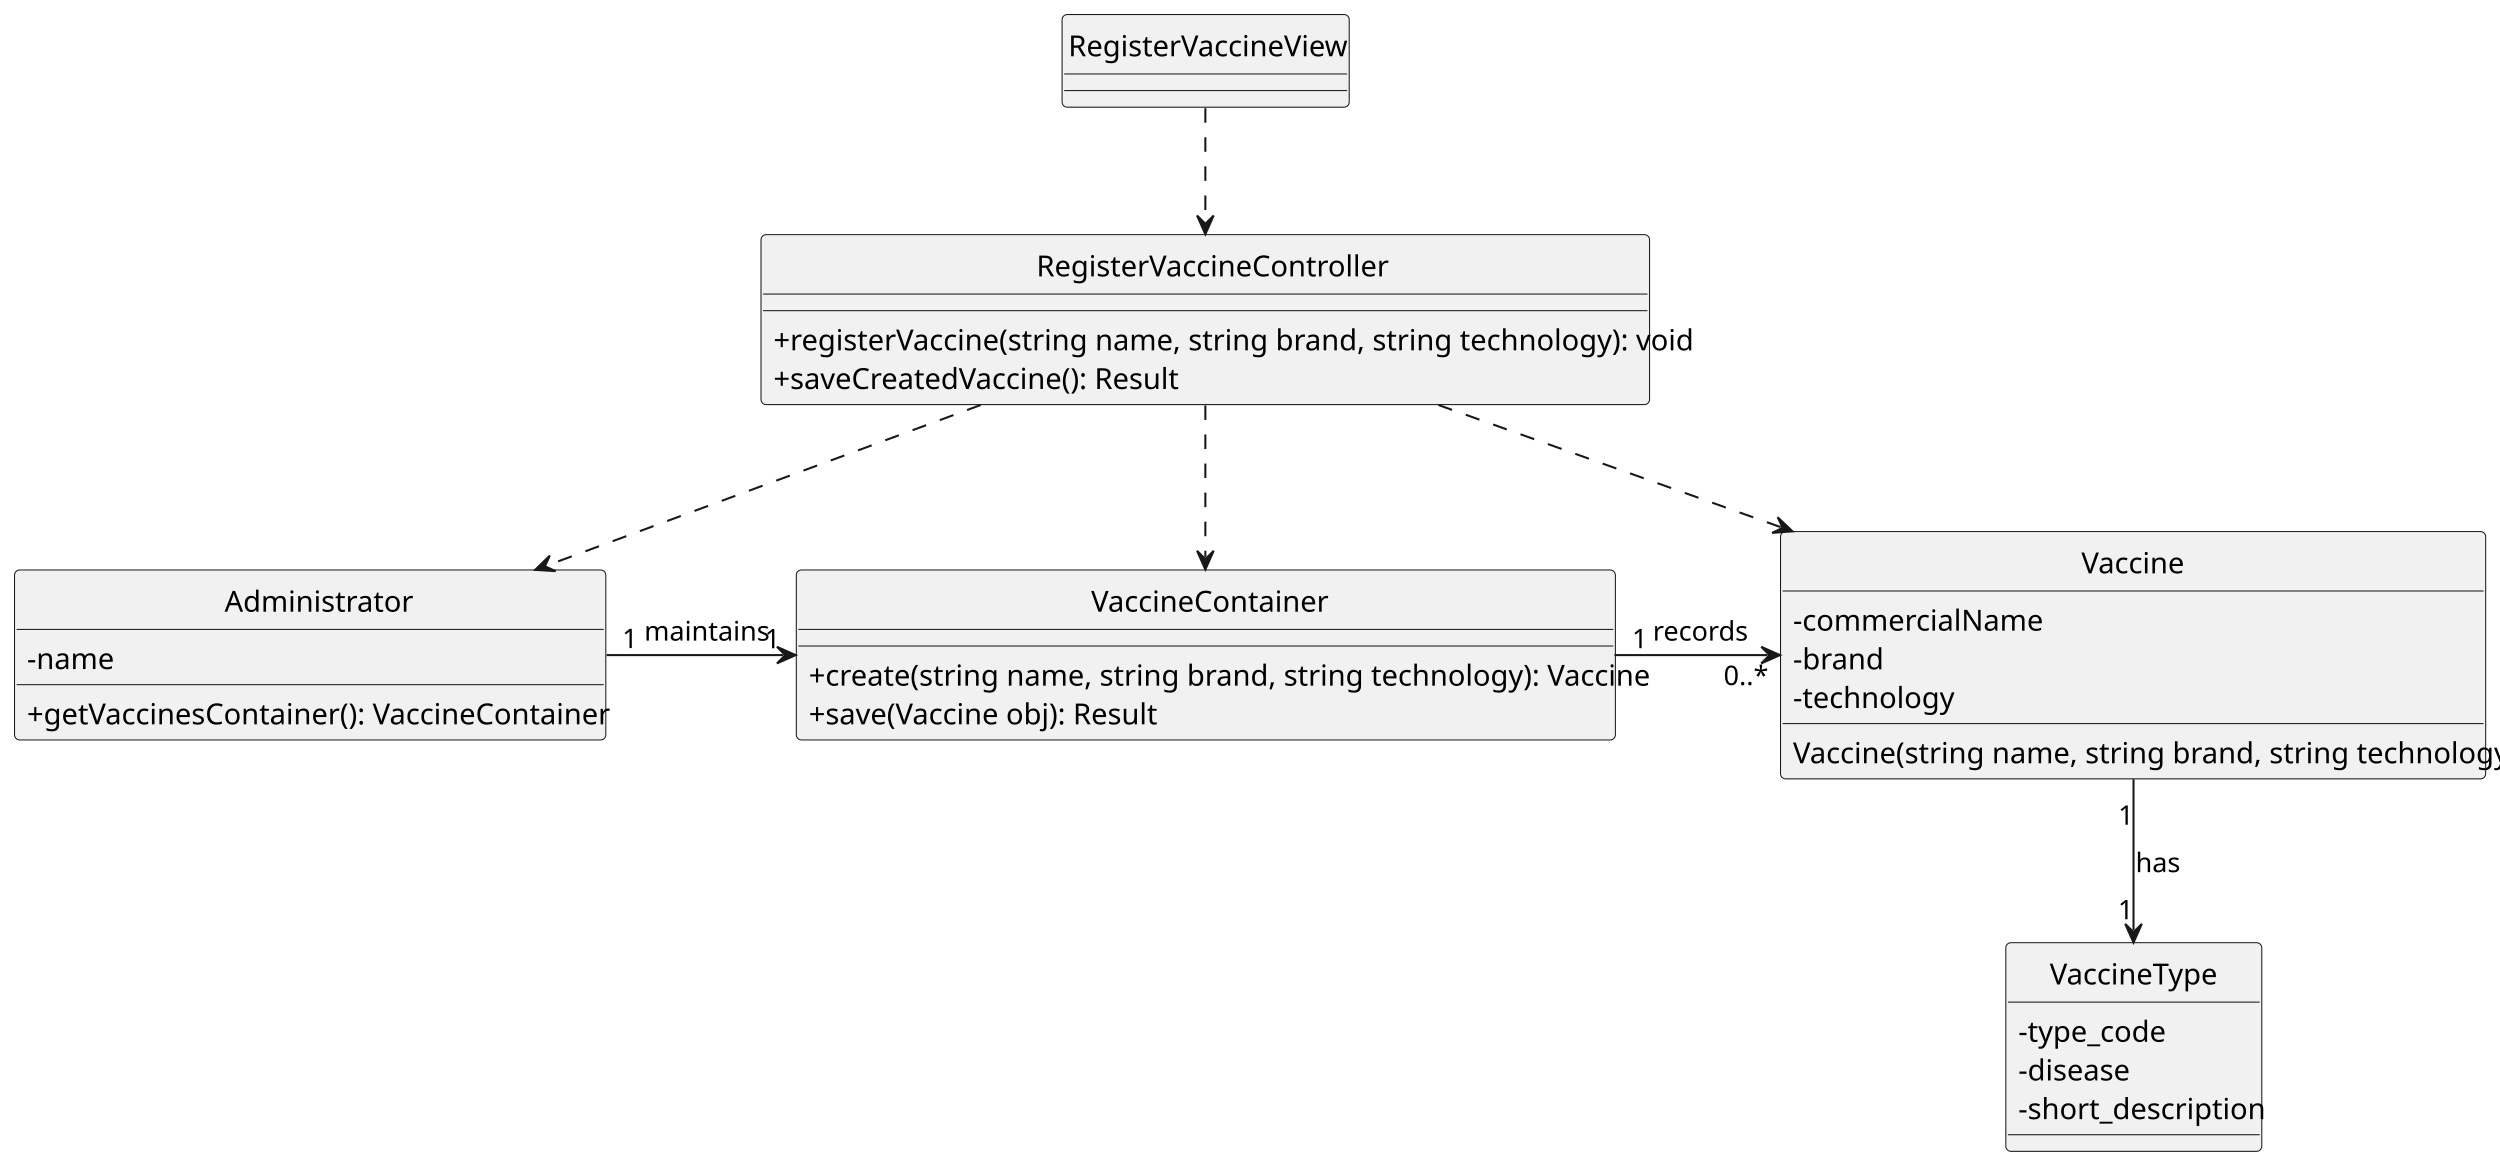
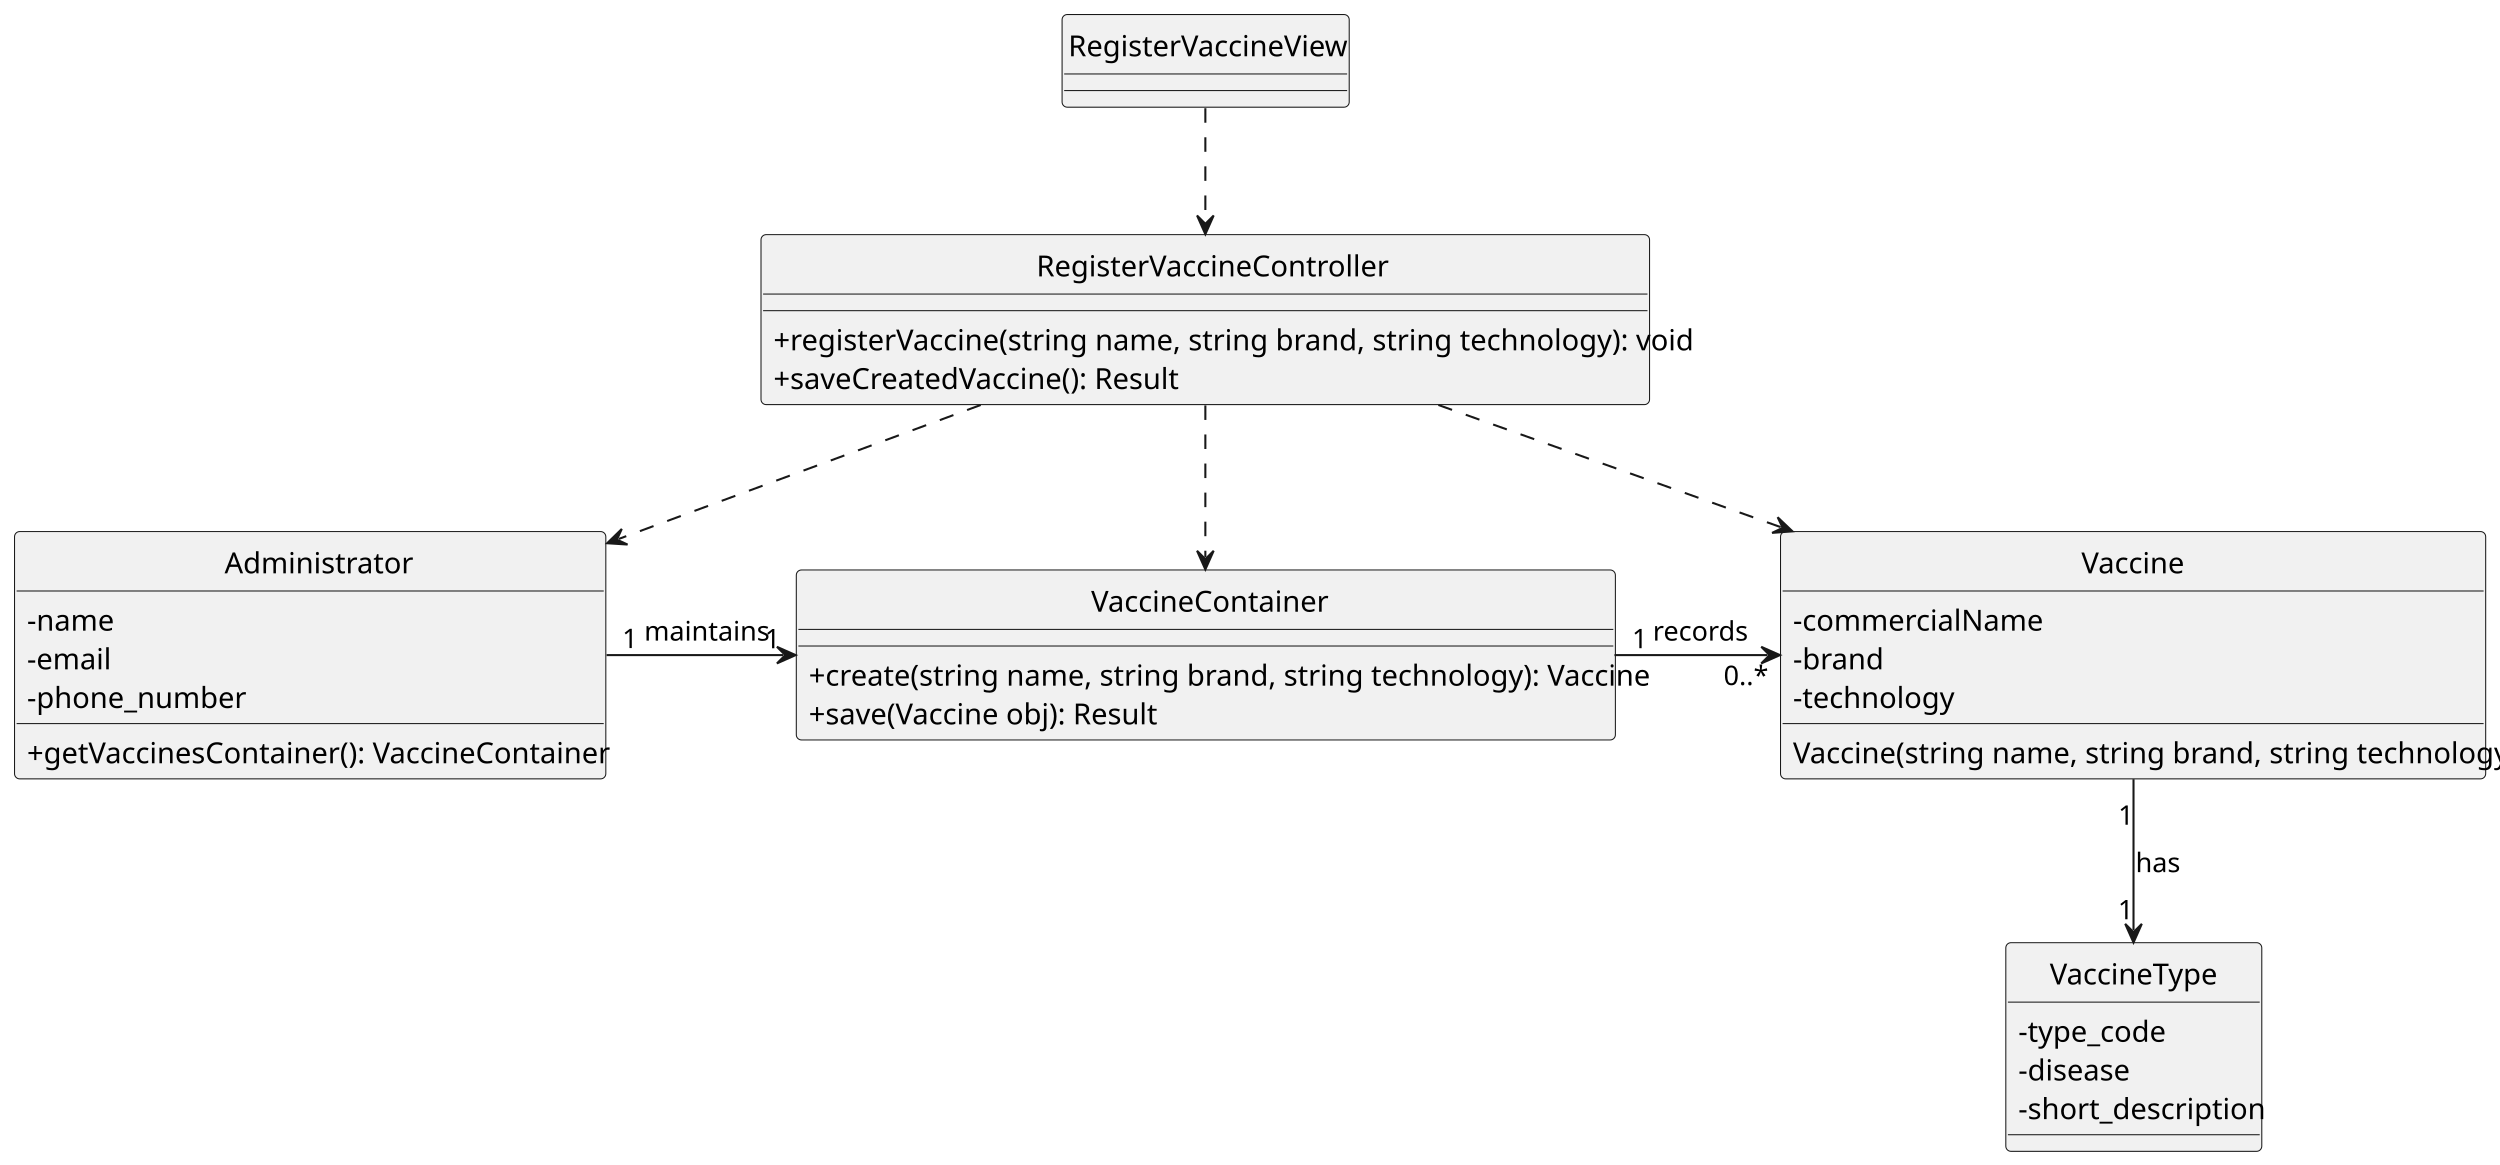
- <svg xmlns="http://www.w3.org/2000/svg" contentStyleType="text/css" height="561px" preserveAspectRatio="none" style="width:1204px;height:561px;background:#FFFFFF;" version="1.1" viewBox="0 0 1204 561" width="1204px" zoomAndPan="magnify">
+ <svg xmlns="http://www.w3.org/2000/svg" contentStyleType="text/css" data-diagram-type="CLASS" height="561px" preserveAspectRatio="none" style="width:1204px;height:561px;background:#FFFFFF;" version="1.1" viewBox="0 0 1204 561" width="1204px" zoomAndPan="magnify">
  <defs />
  <g>
-     <g id="elem_RegisterVaccineView">
-       <rect codeLine="6" fill="#F1F1F1" height="44.621" id="RegisterVaccineView" rx="2.5" ry="2.5" style="stroke:#181818;stroke-width:0.5;" width="138.282" x="511.5" y="7" />
+     <g class="entity" data-entity="RegisterVaccineView" data-source-line="6" data-uid="ent0002" id="entity_RegisterVaccineView">
+       <rect fill="#F1F1F1" height="44.621" rx="2.5" ry="2.5" style="stroke:#181818;stroke-width:0.5;" width="138.282" x="511.5" y="7" />
      <text fill="#000000" font-family="sans-serif" font-size="14" lengthAdjust="spacing" textLength="132.282" x="514.5" y="27.107">RegisterVaccineView</text>
      <line style="stroke:#181818;stroke-width:0.5;" x1="512.5" x2="648.782" y1="35.621" y2="35.621" />
      <line style="stroke:#181818;stroke-width:0.5;" x1="512.5" x2="648.782" y1="43.621" y2="43.621" />
    </g>
-     <g id="elem_RegisterVaccineController">
-       <rect codeLine="9" fill="#F1F1F1" height="81.863" id="RegisterVaccineController" rx="2.5" ry="2.5" style="stroke:#181818;stroke-width:0.5;" width="427.926" x="366.5" y="113" />
+     <g class="entity" data-entity="RegisterVaccineController" data-source-line="9" data-uid="ent0003" id="entity_RegisterVaccineController">
+       <rect fill="#F1F1F1" height="81.863" rx="2.5" ry="2.5" style="stroke:#181818;stroke-width:0.5;" width="427.926" x="366.5" y="113" />
      <text fill="#000000" font-family="sans-serif" font-size="14" lengthAdjust="spacing" textLength="162.627" x="499.149" y="133.107">RegisterVaccineController</text>
      <line style="stroke:#181818;stroke-width:0.5;" x1="367.5" x2="793.426" y1="141.621" y2="141.621" />
      <line style="stroke:#181818;stroke-width:0.5;" x1="367.5" x2="793.426" y1="149.621" y2="149.621" />
      <text fill="#000000" font-family="sans-serif" font-size="14" lengthAdjust="spacing" textLength="415.926" x="372.5" y="168.728">+registerVaccine(string name, string brand, string technology): void</text>
      <text fill="#000000" font-family="sans-serif" font-size="14" lengthAdjust="spacing" textLength="194.148" x="372.5" y="187.35">+saveCreatedVaccine(): Result</text>
    </g>
-     <g id="elem_Administrator">
-       <rect codeLine="14" fill="#F1F1F1" height="81.863" id="Administrator" rx="2.5" ry="2.5" style="stroke:#181818;stroke-width:0.5;" width="284.761" x="7" y="274.5" />
-       <text fill="#000000" font-family="sans-serif" font-size="14" lengthAdjust="spacing" textLength="82.469" x="108.146" y="294.607">Administrator</text>
-       <line style="stroke:#181818;stroke-width:0.5;" x1="8" x2="290.761" y1="303.121" y2="303.121" />
-       <text fill="#000000" font-family="sans-serif" font-size="14" lengthAdjust="spacing" textLength="39.683" x="13" y="322.228">-name</text>
-       <line style="stroke:#181818;stroke-width:0.5;" x1="8" x2="290.761" y1="329.742" y2="329.742" />
-       <text fill="#000000" font-family="sans-serif" font-size="14" lengthAdjust="spacing" textLength="272.761" x="13" y="348.85">+getVaccinesContainer(): VaccineContainer</text>
+     <g class="entity" data-entity="Administrator" data-source-line="14" data-uid="ent0004" id="entity_Administrator">
+       <rect fill="#F1F1F1" height="119.106" rx="2.5" ry="2.5" style="stroke:#181818;stroke-width:0.5;" width="284.761" x="7" y="256" />
+       <text fill="#000000" font-family="sans-serif" font-size="14" lengthAdjust="spacing" textLength="82.469" x="108.146" y="276.107">Administrator</text>
+       <line style="stroke:#181818;stroke-width:0.5;" x1="8" x2="290.761" y1="284.621" y2="284.621" />
+       <text fill="#000000" font-family="sans-serif" font-size="14" lengthAdjust="spacing" textLength="39.683" x="13" y="303.728">-name</text>
+       <text fill="#000000" font-family="sans-serif" font-size="14" lengthAdjust="spacing" textLength="38.117" x="13" y="322.35">-email</text>
+       <text fill="#000000" font-family="sans-serif" font-size="14" lengthAdjust="spacing" textLength="98.848" x="13" y="340.971">-phone_number</text>
+       <line style="stroke:#181818;stroke-width:0.5;" x1="8" x2="290.761" y1="348.484" y2="348.484" />
+       <text fill="#000000" font-family="sans-serif" font-size="14" lengthAdjust="spacing" textLength="272.761" x="13" y="367.592">+getVaccinesContainer(): VaccineContainer</text>
    </g>
-     <g id="elem_VaccineContainer">
-       <rect codeLine="19" fill="#F1F1F1" height="81.863" id="VaccineContainer" rx="2.5" ry="2.5" style="stroke:#181818;stroke-width:0.5;" width="394.471" x="383.5" y="274.5" />
+     <g class="entity" data-entity="VaccineContainer" data-source-line="21" data-uid="ent0005" id="entity_VaccineContainer">
+       <rect fill="#F1F1F1" height="81.863" rx="2.5" ry="2.5" style="stroke:#181818;stroke-width:0.5;" width="394.471" x="383.5" y="274.5" />
      <text fill="#000000" font-family="sans-serif" font-size="14" lengthAdjust="spacing" textLength="110.51" x="525.481" y="294.607">VaccineContainer</text>
      <line style="stroke:#181818;stroke-width:0.5;" x1="384.5" x2="776.971" y1="303.121" y2="303.121" />
      <line style="stroke:#181818;stroke-width:0.5;" x1="384.5" x2="776.971" y1="311.121" y2="311.121" />
      <text fill="#000000" font-family="sans-serif" font-size="14" lengthAdjust="spacing" textLength="382.471" x="389.5" y="330.228">+create(string name, string brand, string technology): Vaccine</text>
      <text fill="#000000" font-family="sans-serif" font-size="14" lengthAdjust="spacing" textLength="166.913" x="389.5" y="348.85">+save(Vaccine obj): Result</text>
    </g>
-     <g id="elem_Vaccine">
-       <rect codeLine="24" fill="#F1F1F1" height="119.106" id="Vaccine" rx="2.5" ry="2.5" style="stroke:#181818;stroke-width:0.5;" width="339.606" x="857.5" y="256" />
+     <g class="entity" data-entity="Vaccine" data-source-line="26" data-uid="ent0006" id="entity_Vaccine">
+       <rect fill="#F1F1F1" height="119.106" rx="2.5" ry="2.5" style="stroke:#181818;stroke-width:0.5;" width="339.606" x="857.5" y="256" />
      <text fill="#000000" font-family="sans-serif" font-size="14" lengthAdjust="spacing" textLength="49.807" x="1002.399" y="276.107">Vaccine</text>
      <line style="stroke:#181818;stroke-width:0.5;" x1="858.5" x2="1196.105" y1="284.621" y2="284.621" />
      <text fill="#000000" font-family="sans-serif" font-size="14" lengthAdjust="spacing" textLength="113.572" x="863.5" y="303.728">-commercialName</text>
      <text fill="#000000" font-family="sans-serif" font-size="14" lengthAdjust="spacing" textLength="40.469" x="863.5" y="322.35">-brand</text>
      <text fill="#000000" font-family="sans-serif" font-size="14" lengthAdjust="spacing" textLength="72.379" x="863.5" y="340.971">-technology</text>
      <line style="stroke:#181818;stroke-width:0.5;" x1="858.5" x2="1196.105" y1="348.484" y2="348.484" />
      <text fill="#000000" font-family="sans-serif" font-size="14" lengthAdjust="spacing" textLength="327.606" x="863.5" y="367.592">Vaccine(string name, string brand, string technology)</text>
    </g>
-     <g id="elem_VaccineType">
-       <rect codeLine="31" fill="#F1F1F1" height="100.484" id="VaccineType" rx="2.5" ry="2.5" style="stroke:#181818;stroke-width:0.5;" width="123.275" x="966" y="454" />
+     <g class="entity" data-entity="VaccineType" data-source-line="33" data-uid="ent0007" id="entity_VaccineType">
+       <rect fill="#F1F1F1" height="100.484" rx="2.5" ry="2.5" style="stroke:#181818;stroke-width:0.5;" width="123.275" x="966" y="454" />
      <text fill="#000000" font-family="sans-serif" font-size="14" lengthAdjust="spacing" textLength="80.931" x="987.172" y="474.107">VaccineType</text>
      <line style="stroke:#181818;stroke-width:0.5;" x1="967" x2="1088.275" y1="482.621" y2="482.621" />
      <text fill="#000000" font-family="sans-serif" font-size="14" lengthAdjust="spacing" textLength="69.269" x="972" y="501.728">-type_code</text>
      <text fill="#000000" font-family="sans-serif" font-size="14" lengthAdjust="spacing" textLength="52.917" x="972" y="520.35">-disease</text>
      <text fill="#000000" font-family="sans-serif" font-size="14" lengthAdjust="spacing" textLength="111.275" x="972" y="538.971">-short_description</text>
      <line style="stroke:#181818;stroke-width:0.5;" x1="967" x2="1088.275" y1="546.484" y2="546.484" />
    </g>
-     <g id="link_Administrator_VaccineContainer">
-       <path codeLine="37" d="M292.12,315.5 C321.29,315.5 346.48,315.5 377.17,315.5 " fill="none" id="Administrator-to-VaccineContainer" style="stroke:#181818;stroke-width:1.0;" />
-       <polygon fill="#181818" points="383.17,315.5,374.17,311.5,378.17,315.5,374.17,319.5,383.17,315.5" style="stroke:#181818;stroke-width:1.0;" />
+     <g class="link" data-entity-1="Administrator" data-entity-2="VaccineContainer" data-source-line="39" data-uid="lnk8" id="link_Administrator_VaccineContainer">
+       <path codeLine="39" d="M292.12,315.5 C321.29,315.5 346.48,315.5 377.17,315.5" fill="none" id="Administrator-to-VaccineContainer" style="stroke:#181818;stroke-width:1;" />
+       <polygon fill="#181818" points="383.17,315.5,374.17,311.5,378.17,315.5,374.17,319.5,383.17,315.5" style="stroke:#181818;stroke-width:1;" />
      <text fill="#000000" font-family="sans-serif" font-size="13" lengthAdjust="spacing" textLength="55.637" x="310.25" y="308.528">maintains</text>
-       <text fill="#000000" font-family="sans-serif" font-size="13" lengthAdjust="spacing" textLength="7.23" x="299.666" y="312.101">1</text>
+       <text fill="#000000" font-family="sans-serif" font-size="13" lengthAdjust="spacing" textLength="7.23" x="299.666" y="312.095">1</text>
      <text fill="#000000" font-family="sans-serif" font-size="13" lengthAdjust="spacing" textLength="7.23" x="368.32" y="312.205">1</text>
    </g>
-     <g id="link_VaccineContainer_Vaccine">
-       <path codeLine="38" d="M777.54,315.5 C804.1,315.5 825.17,315.5 851.22,315.5 " fill="none" id="VaccineContainer-to-Vaccine" style="stroke:#181818;stroke-width:1.0;" />
-       <polygon fill="#181818" points="857.22,315.5,848.22,311.5,852.22,315.5,848.22,319.5,857.22,315.5" style="stroke:#181818;stroke-width:1.0;" />
+     <g class="link" data-entity-1="VaccineContainer" data-entity-2="Vaccine" data-source-line="40" data-uid="lnk9" id="link_VaccineContainer_Vaccine">
+       <path codeLine="40" d="M777.54,315.5 C804.1,315.5 825.17,315.5 851.22,315.5" fill="none" id="VaccineContainer-to-Vaccine" style="stroke:#181818;stroke-width:1;" />
+       <polygon fill="#181818" points="857.22,315.5,848.22,311.5,852.22,315.5,848.22,319.5,857.22,315.5" style="stroke:#181818;stroke-width:1;" />
      <text fill="#000000" font-family="sans-serif" font-size="13" lengthAdjust="spacing" textLength="43.348" x="796" y="308.528">records</text>
      <text fill="#000000" font-family="sans-serif" font-size="13" lengthAdjust="spacing" textLength="7.23" x="785.995" y="312.179">1</text>
      <text fill="#000000" font-family="sans-serif" font-size="13" lengthAdjust="spacing" textLength="19.513" x="830.094" y="329.918">0..*</text>
    </g>
-     <g id="link_Vaccine_VaccineType">
-       <path codeLine="39" d="M1027.5,375.25 C1027.5,400.56 1027.5,423.81 1027.5,447.93 " fill="none" id="Vaccine-to-VaccineType" style="stroke:#181818;stroke-width:1.0;" />
-       <polygon fill="#181818" points="1027.5,453.93,1031.5,444.93,1027.5,448.93,1023.5,444.93,1027.5,453.93" style="stroke:#181818;stroke-width:1.0;" />
+     <g class="link" data-entity-1="Vaccine" data-entity-2="VaccineType" data-source-line="41" data-uid="lnk10" id="link_Vaccine_VaccineType">
+       <path codeLine="41" d="M1027.5,375.25 C1027.5,400.56 1027.5,423.81 1027.5,447.93" fill="none" id="Vaccine-to-VaccineType" style="stroke:#181818;stroke-width:1;" />
+       <polygon fill="#181818" points="1027.5,453.93,1031.5,444.93,1027.5,448.93,1023.5,444.93,1027.5,453.93" style="stroke:#181818;stroke-width:1;" />
      <text fill="#000000" font-family="sans-serif" font-size="13" lengthAdjust="spacing" textLength="20.96" x="1028.5" y="420.028">has</text>
      <text fill="#000000" font-family="sans-serif" font-size="13" lengthAdjust="spacing" textLength="7.23" x="1020.131" y="397.18">1</text>
      <text fill="#000000" font-family="sans-serif" font-size="13" lengthAdjust="spacing" textLength="7.23" x="1020.005" y="442.708">1</text>
    </g>
-     <g id="link_RegisterVaccineView_RegisterVaccineController">
-       <path codeLine="41" d="M580.5,52.12 C580.5,68.88 580.5,86.57 580.5,106.79 " fill="none" id="RegisterVaccineView-to-RegisterVaccineController" style="stroke:#181818;stroke-width:1.0;stroke-dasharray:7.0,7.0;" />
-       <polygon fill="#181818" points="580.5,112.79,584.5,103.79,580.5,107.79,576.5,103.79,580.5,112.79" style="stroke:#181818;stroke-width:1.0;" />
+     <g class="link" data-entity-1="RegisterVaccineView" data-entity-2="RegisterVaccineController" data-source-line="43" data-uid="lnk11" id="link_RegisterVaccineView_RegisterVaccineController">
+       <path codeLine="43" d="M580.5,52.12 C580.5,68.88 580.5,86.57 580.5,106.79" fill="none" id="RegisterVaccineView-to-RegisterVaccineController" style="stroke:#181818;stroke-width:1;stroke-dasharray:7,7;" />
+       <polygon fill="#181818" points="580.5,112.79,584.5,103.79,580.5,107.79,576.5,103.79,580.5,112.79" style="stroke:#181818;stroke-width:1;" />
    </g>
-     <g id="link_RegisterVaccineController_Administrator">
-       <path codeLine="42" d="M472.3,195.04 C406.72,219.31 328.967,248.088 263.377,272.358 " fill="none" id="RegisterVaccineController-to-Administrator" style="stroke:#181818;stroke-width:1.0;stroke-dasharray:7.0,7.0;" />
-       <polygon fill="#181818" points="257.75,274.44,267.579,275.068,262.439,272.705,264.803,267.565,257.75,274.44" style="stroke:#181818;stroke-width:1.0;" />
+     <g class="link" data-entity-1="RegisterVaccineController" data-entity-2="Administrator" data-source-line="44" data-uid="lnk12" id="link_RegisterVaccineController_Administrator">
+       <path codeLine="44" d="M472.3,195.04 C417.81,215.21 356.667,237.838 298.027,259.538" fill="none" id="RegisterVaccineController-to-Administrator" style="stroke:#181818;stroke-width:1;stroke-dasharray:7,7;" />
+       <polygon fill="#181818" points="292.4,261.62,302.229,262.248,297.089,259.885,299.452,254.745,292.4,261.62" style="stroke:#181818;stroke-width:1;" />
    </g>
-     <g id="link_RegisterVaccineController_VaccineContainer">
-       <path codeLine="43" d="M580.5,195.25 C580.5,219.43 580.5,244.09 580.5,268.26 " fill="none" id="RegisterVaccineController-to-VaccineContainer" style="stroke:#181818;stroke-width:1.0;stroke-dasharray:7.0,7.0;" />
-       <polygon fill="#181818" points="580.5,274.26,584.5,265.26,580.5,269.26,576.5,265.26,580.5,274.26" style="stroke:#181818;stroke-width:1.0;" />
+     <g class="link" data-entity-1="RegisterVaccineController" data-entity-2="VaccineContainer" data-source-line="45" data-uid="lnk13" id="link_RegisterVaccineController_VaccineContainer">
+       <path codeLine="45" d="M580.5,195.25 C580.5,219.43 580.5,244.09 580.5,268.26" fill="none" id="RegisterVaccineController-to-VaccineContainer" style="stroke:#181818;stroke-width:1;stroke-dasharray:7,7;" />
+       <polygon fill="#181818" points="580.5,274.26,584.5,265.26,580.5,269.26,576.5,265.26,580.5,274.26" style="stroke:#181818;stroke-width:1;" />
    </g>
-     <g id="link_RegisterVaccineController_Vaccine">
-       <path codeLine="44" d="M692.72,195.04 C744.31,213.45 800.879,233.633 857.599,253.874 " fill="none" id="RegisterVaccineController-to-Vaccine" style="stroke:#181818;stroke-width:1.0;stroke-dasharray:7.0,7.0;" />
-       <polygon fill="#181818" points="863.25,255.89,856.118,249.098,858.541,254.21,853.429,256.633,863.25,255.89" style="stroke:#181818;stroke-width:1.0;" />
+     <g class="link" data-entity-1="RegisterVaccineController" data-entity-2="Vaccine" data-source-line="46" data-uid="lnk14" id="link_RegisterVaccineController_Vaccine">
+       <path codeLine="46" d="M692.72,195.04 C744.31,213.45 800.879,233.633 857.599,253.874" fill="none" id="RegisterVaccineController-to-Vaccine" style="stroke:#181818;stroke-width:1;stroke-dasharray:7,7;" />
+       <polygon fill="#181818" points="863.25,255.89,856.118,249.098,858.541,254.21,853.429,256.633,863.25,255.89" style="stroke:#181818;stroke-width:1;" />
    </g>
  </g>
</svg>
